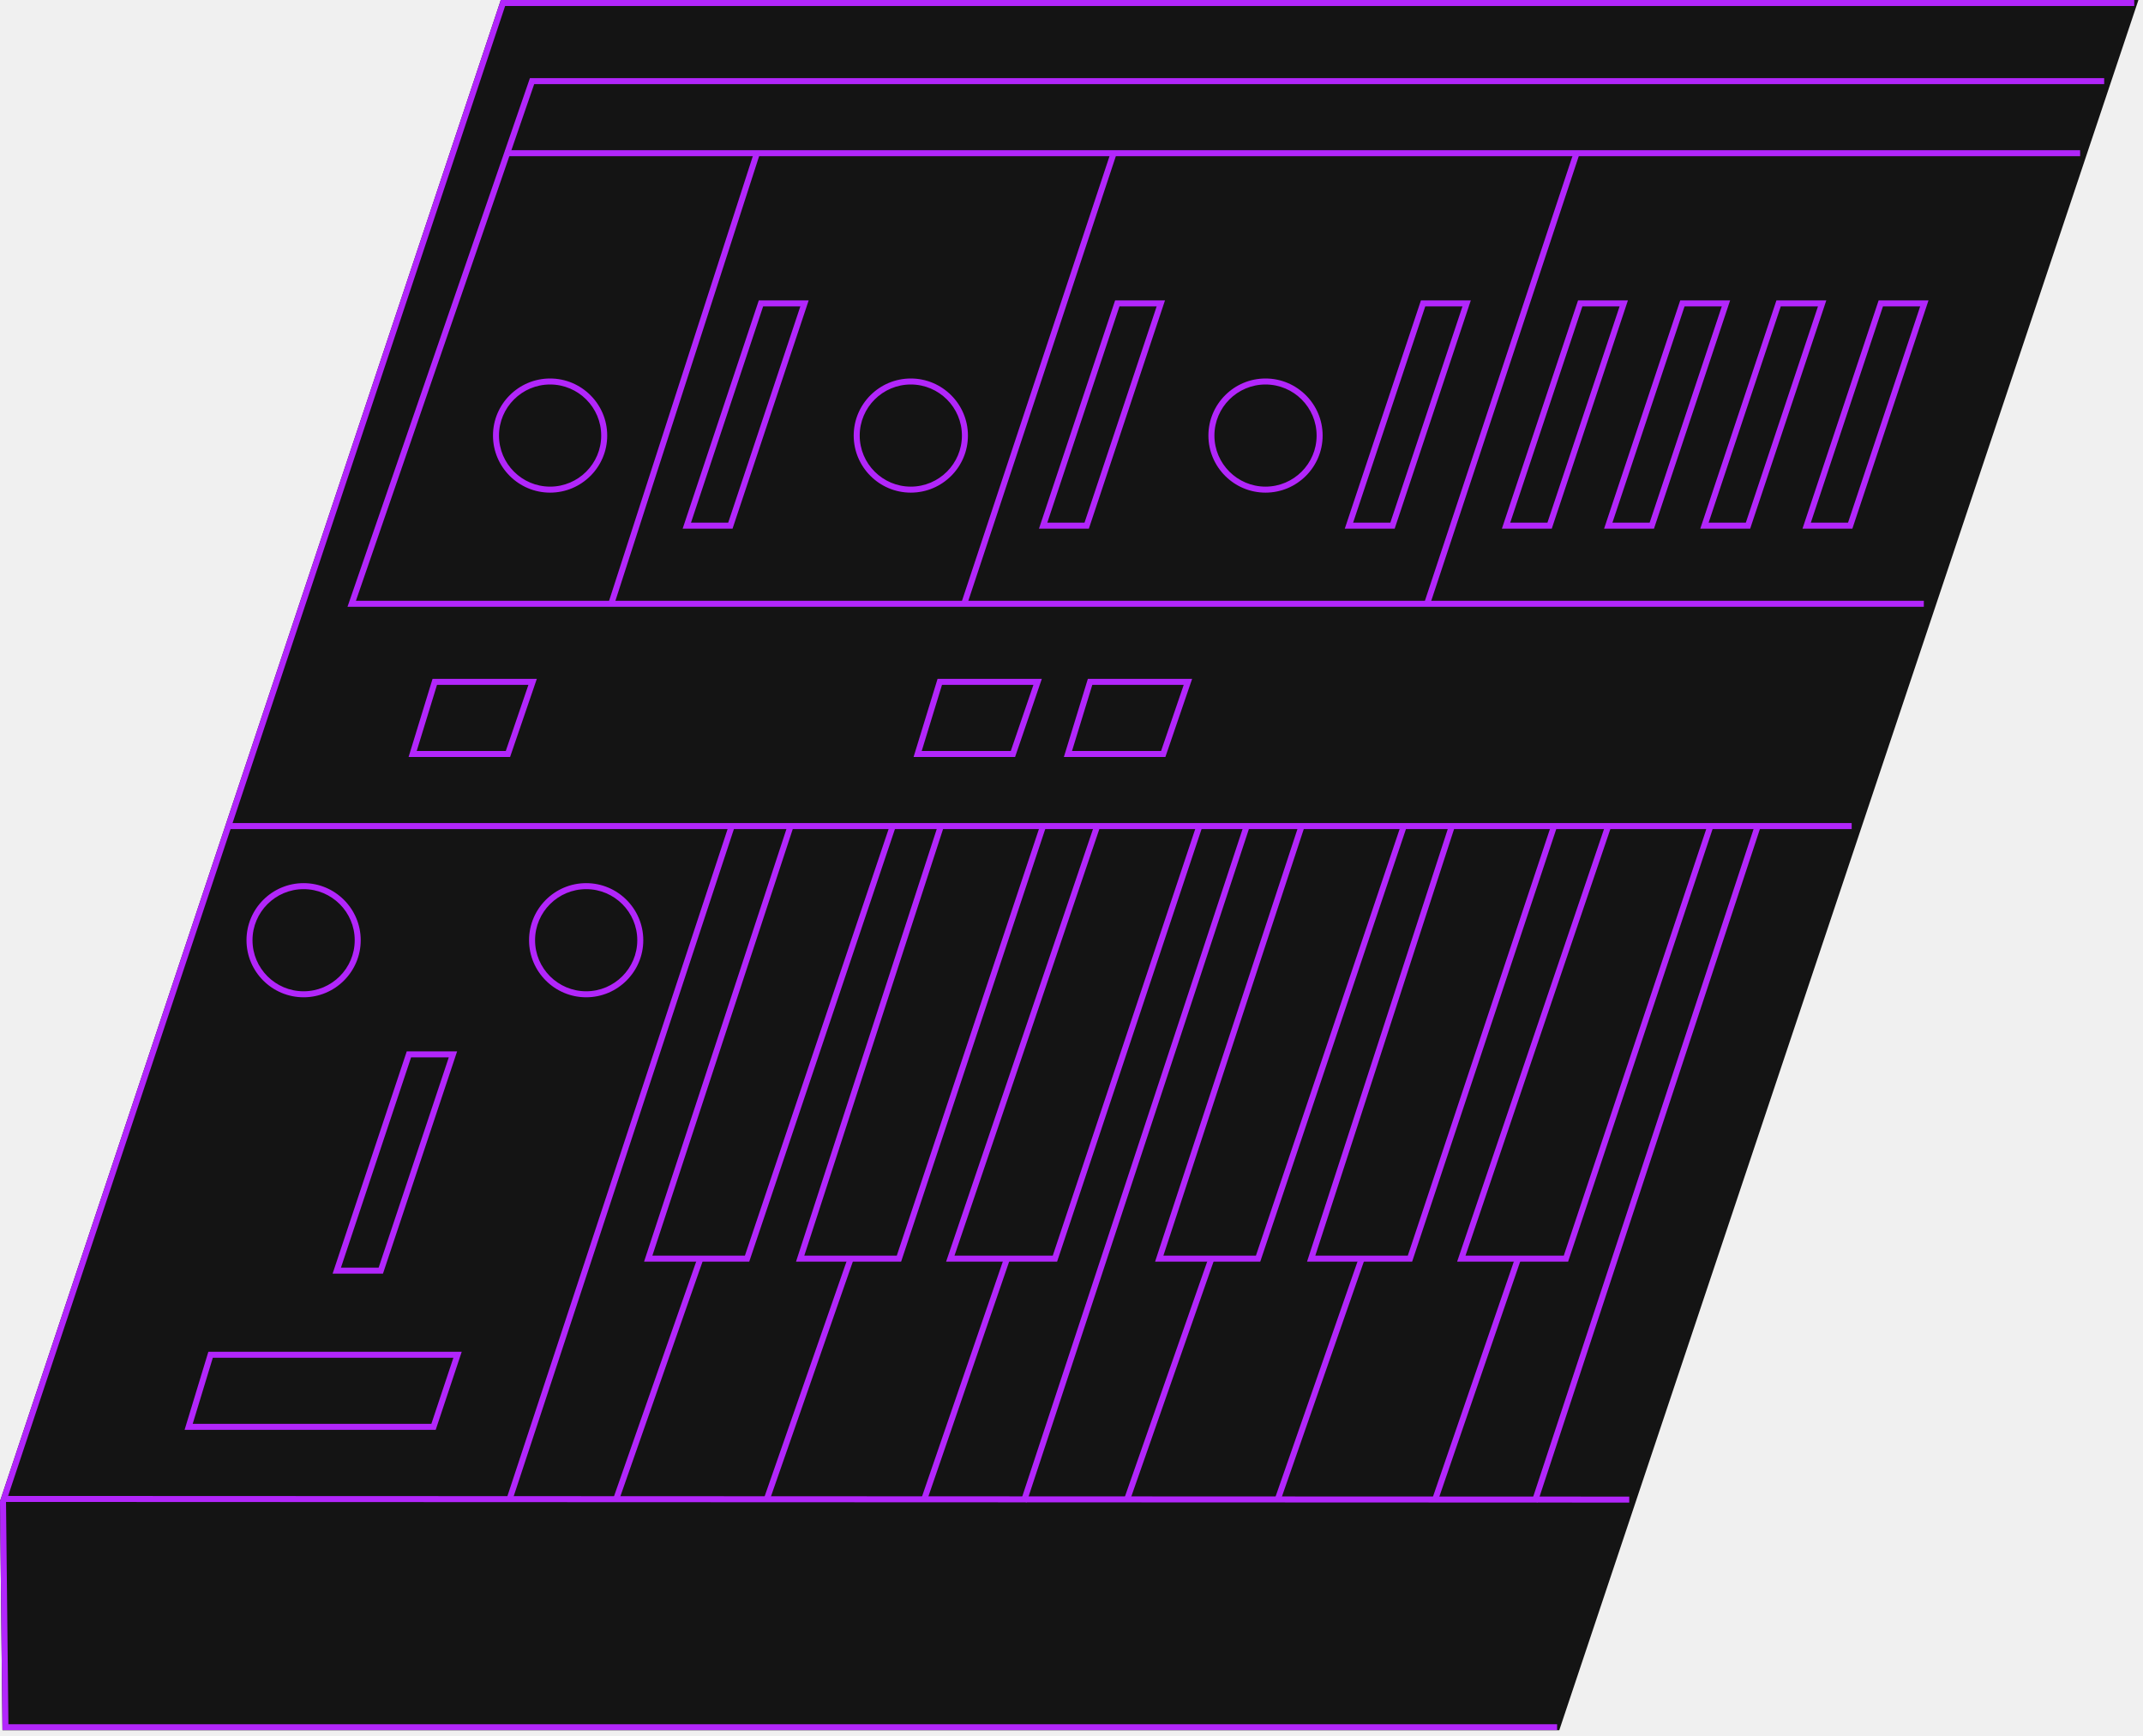
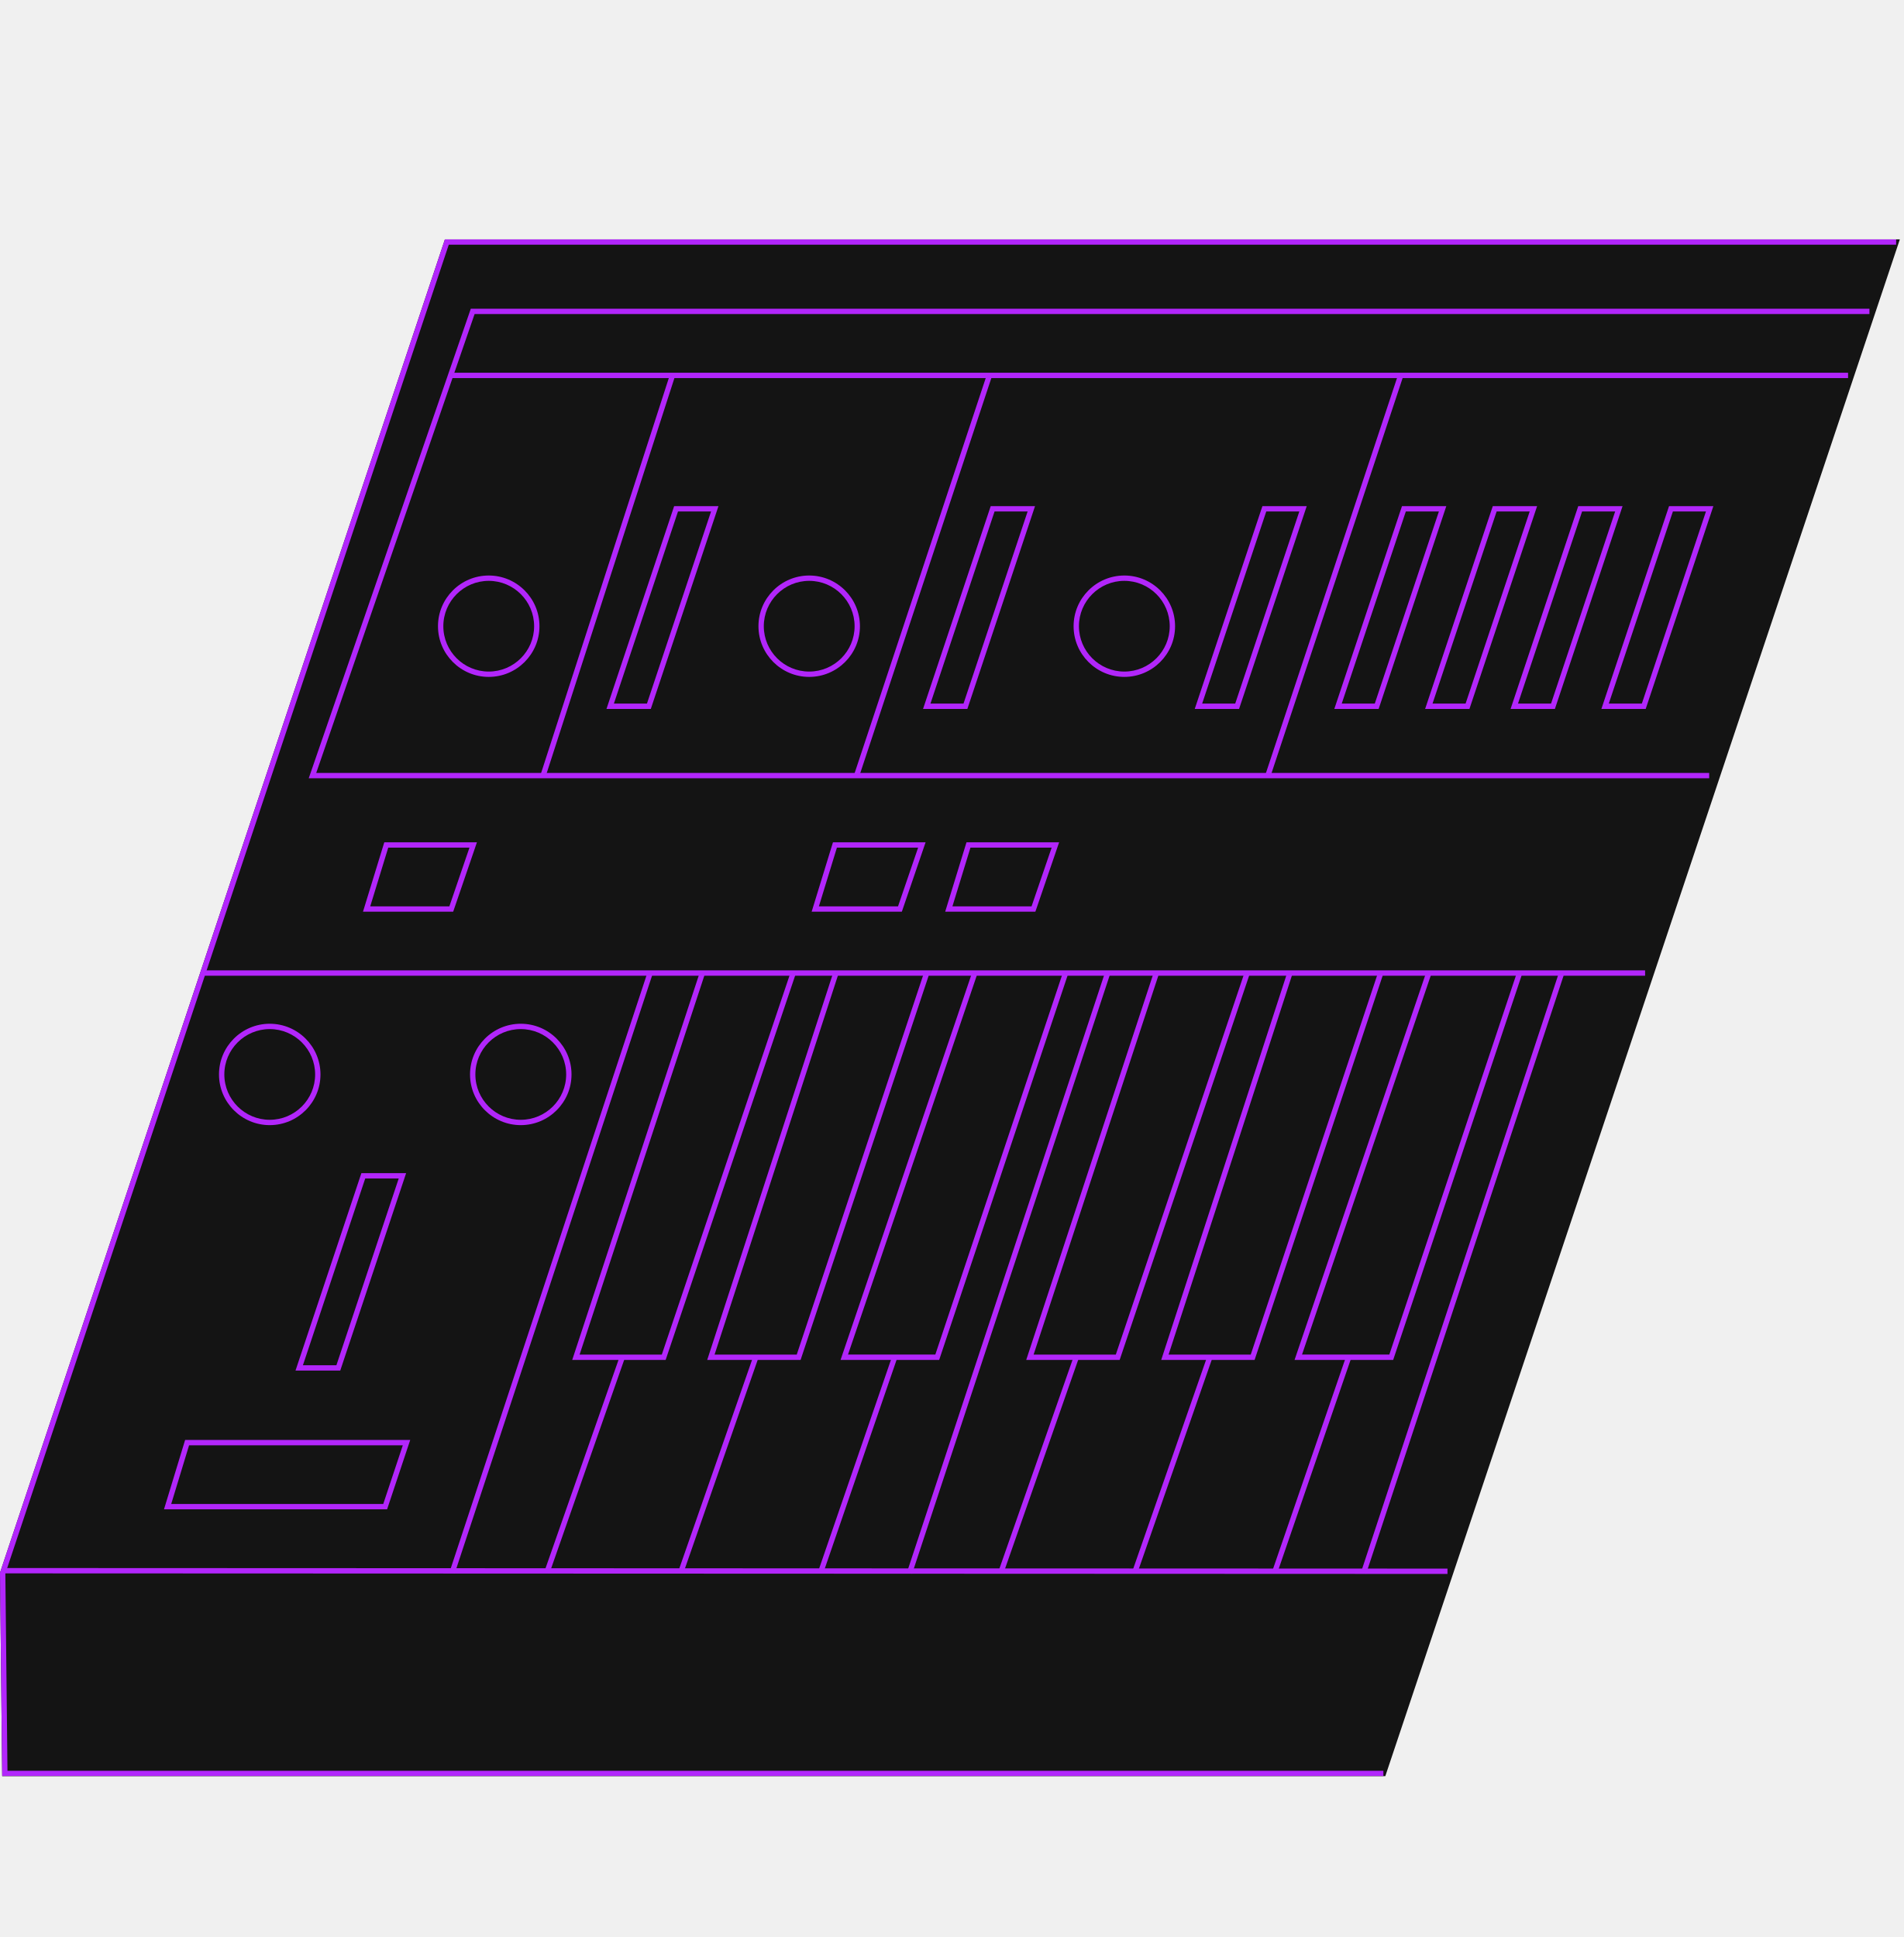
- <svg xmlns="http://www.w3.org/2000/svg" xmlns:xlink="http://www.w3.org/1999/xlink" width="342px" height="277px" viewBox="0 0 342 277" version="1.1">
+ <svg xmlns="http://www.w3.org/2000/svg" xmlns:xlink="http://www.w3.org/1999/xlink" width="342" height="348" viewBox="0 0 342 348">
  <defs>
-     <polygon id="path-1" points="0 276.099 341.268 276.099 341.268 0 0 0" />
+     <path id="a" d="M0 276.1h341.268V0H0z" />
+     <path id="c" d="M0 276.1h341.268V0H0z" />
+     <path id="e" d="M0 276.1h341.268V0H0z" />
+     <path id="g" d="M0 276.1h341.268V0H0z" />
+     <path id="i" d="M0 276.1h341.268V0H0z" />
+     <path id="k" d="M0 276.1h341.268V0H0z" />
+     <path id="m" d="M0 276.1h341.268V0H0z" />
+     <path id="o" d="M0 276.1h341.268V0H0z" />
+     <path id="q" d="M0 276.1h341.268V0H0z" />
+     <path id="s" d="M0 276.1h341.268V0H0z" />
+     <path id="u" d="M0 276.1h341.268V0H0z" />
+     <path id="w" d="M0 276.1h341.268V0H0z" />
+     <path id="y" d="M0 276.1h341.268V0H0z" />
+     <path id="A" d="M0 276.1h341.268V0H0z" />
+     <path id="C" d="M0 276.1h341.268V0H0z" />
+     <path id="E" d="M0 276.1h341.268V0H0z" />
+     <path id="G" d="M0 276.1h341.268V0H0z" />
+     <path id="I" d="M0 276.1h341.268V0H0z" />
  </defs>
-   <g id="Symbols" stroke="none" stroke-width="1" fill="none" fill-rule="evenodd">
-     <g id="sh-101-art">
-       <g id="Page-1">
-         <polygon id="Fill-1" fill="#141414" points="80.267 0.48 0.481 239.63 0.869 275.619 248.496 275.619 340.603 0.48" />
-         <path d="M79.921,0 L0.025,239.477 L0,239.554 L0.394,276.099 L248.842,276.099 L341.058,0.631 L341.269,0 L79.921,0 Z M0.961,239.704 L80.613,0.959 L339.936,0.959 L248.15,275.14 L1.344,275.14 L0.961,239.704 Z" id="Fill-2" fill="#141414" />
-         <polygon id="Fill-3" fill="#B226FB" points="260.009 239.773 0.96 239.67 0.96 238.711 260.009 238.815" />
-         <polygon id="Fill-4" fill="#B226FB" points="81.689 239.641 80.779 239.342 116.356 131.569 117.266 131.868" />
-         <polygon id="Fill-5" fill="#B226FB" points="163.839 239.744 162.929 239.445 198.442 131.865 199.353 132.164" />
-         <polygon id="Fill-6" fill="#B226FB" points="245.392 239.744 244.481 239.445 279.994 131.865 280.906 132.164" />
-         <polygon id="Fill-7" fill="#B226FB" points="36.46 132.298 295.509 132.298 295.509 131.339 36.46 131.339" />
-         <polygon id="Fill-8" fill="#B226FB" points="122.737 239.649 121.832 239.334 135.31 200.685 136.214 201.001" />
-         <polygon id="Fill-9" fill="#B226FB" points="143.81 201.322 127.037 201.322 149.697 131.671 150.61 131.966 128.358 200.364 143.118 200.364 166.009 131.667 166.919 131.97" />
-         <polygon id="Fill-10" fill="#B226FB" points="98.696 239.65 97.791 239.333 111.324 200.684 112.229 201.002" />
-         <polygon id="Fill-11" fill="#B226FB" points="119.57 201.322 102.788 201.322 125.712 131.669 126.623 131.968 104.113 200.364 118.88 200.364 142.023 131.666 142.933 131.971" />
-         <polygon id="Fill-12" fill="#B226FB" points="147.866 239.647 146.96 239.336 160.254 200.687 161.16 200.999" />
-         <polygon id="Fill-13" fill="#B226FB" points="168.703 201.322 150.99 201.322 151.205 200.689 174.644 131.664 175.554 131.973 152.328 200.364 168.011 200.364 190.954 131.667 191.865 131.97" />
-         <polygon id="Fill-14" fill="#B226FB" points="204.29 239.649 203.385 239.334 216.862 200.685 217.767 201.001" />
-         <polygon id="Fill-15" fill="#B226FB" points="225.363 201.322 208.59 201.322 231.25 131.671 232.162 131.966 209.911 200.364 224.671 200.364 247.561 131.667 248.472 131.97" />
-         <polygon id="Fill-16" fill="#B226FB" points="180.248 239.65 179.344 239.333 192.877 200.684 193.781 201.002" />
-         <polygon id="Fill-17" fill="#B226FB" points="201.123 201.322 184.34 201.322 207.264 131.669 208.176 131.968 185.665 200.364 200.433 200.364 223.576 131.666 224.485 131.971" />
-         <polygon id="Fill-18" fill="#B226FB" points="229.419 239.647 228.512 239.336 241.806 200.687 242.713 200.999" />
-         <polygon id="Fill-19" fill="#B226FB" points="250.256 201.322 232.542 201.322 232.757 200.689 256.197 131.664 257.106 131.973 233.881 200.364 249.564 200.364 272.506 131.667 273.418 131.97" />
-         <path d="M66.504,119.835 L80.718,119.835 L84.328,109.289 L69.74,109.289 L66.504,119.835 Z M81.404,120.793 L65.205,120.793 L69.03,108.331 L85.671,108.331 L81.404,120.793 Z" id="Fill-20" fill="#B226FB" />
-         <path d="M147.097,119.835 L161.311,119.835 L164.922,109.289 L150.333,109.289 L147.097,119.835 Z M161.997,120.793 L145.798,120.793 L149.623,108.331 L166.264,108.331 L161.997,120.793 Z" id="Fill-21" fill="#B226FB" />
-         <path d="M171.083,119.835 L185.297,119.835 L188.908,109.289 L174.319,109.289 L171.083,119.835 Z M185.983,120.793 L169.784,120.793 L173.609,108.331 L190.25,108.331 L185.983,120.793 Z" id="Fill-22" fill="#B226FB" />
-         <path d="M145.356,61.355 C140.859,61.355 137.201,65.011 137.201,69.504 C137.201,73.997 140.859,77.653 145.356,77.653 C149.853,77.653 153.511,73.997 153.511,69.504 C153.511,65.011 149.853,61.355 145.356,61.355 Z M145.356,78.612 C140.331,78.612 136.242,74.526 136.242,69.504 C136.242,64.483 140.331,60.397 145.356,60.397 C150.382,60.397 154.471,64.483 154.471,69.504 C154.471,74.526 150.382,78.612 145.356,78.612 Z" id="Fill-23" fill="#B226FB" />
-         <path d="M201.963,61.355 C197.466,61.355 193.808,65.011 193.808,69.504 C193.808,73.997 197.466,77.653 201.963,77.653 C206.46,77.653 210.118,73.997 210.118,69.504 C210.118,65.011 206.46,61.355 201.963,61.355 M201.963,78.612 C196.938,78.612 192.849,74.526 192.849,69.504 C192.849,64.483 196.938,60.397 201.963,60.397 C206.989,60.397 211.078,64.483 211.078,69.504 C211.078,74.526 206.989,78.612 201.963,78.612" id="Fill-25" fill="#B226FB" />
-         <mask id="mask-2" fill="white">
-           <use xlink:href="#path-1" />
-         </mask>
-         <g id="Clip-28" />
-         <polygon id="Fill-27" fill="#B226FB" mask="url(#mask-2)" points="80.594 24.926 331.967 24.926 331.967 23.967 80.594 23.967" />
-         <polygon id="Fill-29" fill="#B226FB" mask="url(#mask-2)" points="98.072 96.302 97.159 96.008 120.344 24.288 121.257 24.582" />
-         <polygon id="Fill-30" fill="#B226FB" mask="url(#mask-2)" points="154.279 96.642 153.368 96.341 177.277 24.284 178.187 24.586" />
-         <polygon id="Fill-31" fill="#B226FB" mask="url(#mask-2)" points="307.022 96.826 55.456 96.826 84.57 12.463 335.805 12.463 335.805 13.421 85.253 13.421 56.801 95.868 307.022 95.868" />
-         <path d="M110.274,83.405 L116.213,83.405 L127.726,48.893 L121.788,48.893 L110.274,83.405 Z M116.904,84.364 L108.943,84.364 L121.096,47.934 L129.057,47.934 L116.904,84.364 Z" id="Fill-32" fill="#B226FB" mask="url(#mask-2)" />
-         <path d="M167.138,83.405 L173.076,83.405 L184.591,48.893 L178.652,48.893 L167.138,83.405 Z M173.768,84.364 L165.808,84.364 L177.96,47.934 L185.921,47.934 L173.768,84.364 Z" id="Fill-33" fill="#B226FB" mask="url(#mask-2)" />
-         <polygon id="Fill-34" fill="#B226FB" mask="url(#mask-2)" points="228.156 96.642 227.245 96.341 251.154 24.284 252.064 24.586" />
-         <path d="M241.015,83.405 L246.953,83.405 L258.468,48.893 L252.529,48.893 L241.015,83.405 Z M247.645,84.364 L239.685,84.364 L251.837,47.934 L259.798,47.934 L247.645,84.364 Z" id="Fill-35" fill="#B226FB" mask="url(#mask-2)" />
-         <path d="M257.326,83.405 L263.264,83.405 L274.778,48.893 L268.839,48.893 L257.326,83.405 Z M263.956,84.364 L255.995,84.364 L268.147,47.934 L276.109,47.934 L263.956,84.364 Z" id="Fill-36" fill="#B226FB" mask="url(#mask-2)" />
-         <path d="M272.677,83.405 L278.615,83.405 L290.129,48.893 L284.19,48.893 L272.677,83.405 Z M279.307,84.364 L271.346,84.364 L283.498,47.934 L291.46,47.934 L279.307,84.364 Z" id="Fill-37" fill="#B226FB" mask="url(#mask-2)" />
-         <path d="M288.987,83.405 L294.925,83.405 L306.44,48.893 L300.501,48.893 L288.987,83.405 Z M295.617,84.364 L287.657,84.364 L299.809,47.934 L307.77,47.934 L295.617,84.364 Z" id="Fill-38" fill="#B226FB" mask="url(#mask-2)" />
-         <path d="M54.412,202.281 L60.427,202.281 L71.621,168.727 L65.605,168.727 L54.412,202.281 Z M61.118,203.24 L53.081,203.24 L64.914,167.769 L72.951,167.769 L61.118,203.24 Z" id="Fill-39" fill="#B226FB" mask="url(#mask-2)" />
-         <path d="M215.943,83.405 L221.882,83.405 L233.396,48.893 L227.458,48.893 L215.943,83.405 Z M222.574,84.364 L214.613,84.364 L226.766,47.934 L234.726,47.934 L222.574,84.364 Z" id="Fill-40" fill="#B226FB" mask="url(#mask-2)" />
-         <path d="M87.79,61.355 C83.293,61.355 79.635,65.011 79.635,69.504 C79.635,73.997 83.293,77.653 87.79,77.653 C92.287,77.653 95.945,73.997 95.945,69.504 C95.945,65.011 92.287,61.355 87.79,61.355 M87.79,78.612 C82.764,78.612 78.675,74.526 78.675,69.504 C78.675,64.483 82.764,60.397 87.79,60.397 C92.815,60.397 96.904,64.483 96.904,69.504 C96.904,74.526 92.815,78.612 87.79,78.612" id="Fill-41" fill="#B226FB" mask="url(#mask-2)" />
-         <path d="M48.453,141.884 C43.956,141.884 40.297,145.54 40.297,150.033 C40.297,154.526 43.956,158.182 48.453,158.182 C52.95,158.182 56.608,154.526 56.608,150.033 C56.608,145.54 52.95,141.884 48.453,141.884 M48.453,159.14 C43.427,159.14 39.338,155.055 39.338,150.033 C39.338,145.012 43.427,140.926 48.453,140.926 C53.478,140.926 57.567,145.012 57.567,150.033 C57.567,155.055 53.478,159.14 48.453,159.14" id="Fill-42" fill="#B226FB" mask="url(#mask-2)" />
-         <path d="M93.546,141.884 C89.05,141.884 85.391,145.54 85.391,150.033 C85.391,154.526 89.05,158.182 93.546,158.182 C98.043,158.182 101.702,154.526 101.702,150.033 C101.702,145.54 98.043,141.884 93.546,141.884 M93.546,159.14 C88.521,159.14 84.432,155.055 84.432,150.033 C84.432,145.012 88.521,140.926 93.546,140.926 C98.572,140.926 102.661,145.012 102.661,150.033 C102.661,155.055 98.572,159.14 93.546,159.14" id="Fill-43" fill="#B226FB" mask="url(#mask-2)" />
-         <path d="M30.754,227.207 L68.842,227.207 L72.357,216.661 L33.964,216.661 L30.754,227.207 Z M69.534,228.165 L29.458,228.165 L33.253,215.702 L73.688,215.702 L69.534,228.165 Z" id="Fill-44" fill="#B226FB" mask="url(#mask-2)" />
-         <polygon id="Fill-45" fill="#B226FB" mask="url(#mask-2)" points="248.496 276.099 0.393 276.099 0 239.554 0.025 239.478 79.921 0 340.602 0 340.602 0.959 80.613 0.959 0.961 239.704 1.343 275.14 248.496 275.14" />
-       </g>
+   <g fill="none" fill-rule="evenodd">
+     <path fill="#141414" fill-rule="nonzero" d="M80.267 43.48L.481 282.63l.388 35.99h247.627l92.107-275.14z" />
+     <path d="M79.92 43L.026 282.477l-.025.077.394 36.545h248.448l92.216-275.468.21-.631H79.922zM.96 282.704L80.614 43.959h259.323L248.15 318.14H1.344L.96 282.704z" fill="#141414" fill-rule="nonzero" />
+     <path fill="#B226FB" fill-rule="nonzero" d="M260.01 282.773L.96 282.67v-.959l259.05.104z" />
+     <path fill="#B226FB" fill-rule="nonzero" d="M81.69 282.641l-.911-.299 35.577-107.773.91.299zm82.15.103l-.911-.299 35.513-107.58.911.3zm81.552 0l-.91-.299 35.512-107.58.912.3z" />
+     <path fill="#B226FB" fill-rule="nonzero" d="M36.46 175.298h259.049v-.96H36.459zm86.277 107.351l-.905-.315 13.478-38.649.904.316z" />
+     <path fill="#B226FB" fill-rule="nonzero" d="M143.81 244.322h-16.773l22.66-69.651.913.295-22.252 68.398h14.76l22.89-68.697.911.303zM98.696 282.65l-.905-.317 13.533-38.649.905.318z" />
+     <path fill="#B226FB" fill-rule="nonzero" d="M119.57 244.322h-16.782l22.924-69.653.911.299-22.51 68.396h14.767l23.143-68.698.91.305zm28.296 38.325l-.906-.31 13.294-38.65.906.312z" />
+     <path fill="#B226FB" fill-rule="nonzero" d="M168.703 244.322H150.99l.215-.633 23.44-69.025.909.309-23.226 68.39h15.683l22.943-68.696.911.303zm35.587 38.327l-.905-.315 13.477-38.649.905.316z" />
+     <path fill="#B226FB" fill-rule="nonzero" d="M225.363 244.322H208.59l22.66-69.651.912.295-22.251 68.398h14.76l22.89-68.697.91.303zm-45.115 38.328l-.904-.317 13.533-38.649.904.318z" />
+     <path fill="#B226FB" fill-rule="nonzero" d="M201.123 244.322H184.34l22.924-69.653.912.299-22.51 68.396h14.767l23.143-68.698.91.305zm28.296 38.325l-.907-.31 13.294-38.65.907.312z" />
+     <path fill="#B226FB" fill-rule="nonzero" d="M250.256 244.322h-17.714l.215-.633 23.44-69.025.91.309-23.226 68.39h15.683l22.942-68.696.912.303zM66.504 162.835h14.214l3.61-10.546H69.74l-3.236 10.546zm14.9.958h-16.2l3.826-12.462h16.64l-4.266 12.462zm65.693-.958h14.214l3.61-10.546h-14.588l-3.236 10.546zm14.9.958h-16.2l3.826-12.462h16.64l-4.266 12.462zm9.086-.958h14.214l3.61-10.546H174.32l-3.236 10.546zm14.9.958h-16.2l3.826-12.462h16.64l-4.266 12.462zm-40.627-59.438c-4.497 0-8.155 3.656-8.155 8.15 0 4.492 3.658 8.148 8.155 8.148s8.155-3.656 8.155-8.149c0-4.493-3.658-8.149-8.155-8.149zm0 17.257c-5.025 0-9.114-4.086-9.114-9.108 0-5.021 4.089-9.107 9.114-9.107 5.026 0 9.115 4.086 9.115 9.107 0 5.022-4.09 9.108-9.115 9.108zm56.607-17.257c-4.497 0-8.155 3.656-8.155 8.15 0 4.492 3.658 8.148 8.155 8.148s8.155-3.656 8.155-8.149c0-4.493-3.658-8.149-8.155-8.149m0 17.257c-5.025 0-9.114-4.086-9.114-9.108 0-5.021 4.089-9.107 9.114-9.107 5.026 0 9.115 4.086 9.115 9.107 0 5.022-4.09 9.108-9.115 9.108" />
+     <g transform="translate(0 43)">
+       <mask id="b" fill="#fff">
+         <use xlink:href="#a" />
+       </mask>
+       <path fill="#B226FB" fill-rule="nonzero" mask="url(#b)" d="M80.594 24.926h251.373v-.96H80.594z" />
+     </g>
+     <g transform="translate(0 43)">
+       <mask id="d" fill="#fff">
+         <use xlink:href="#c" />
+       </mask>
+       <path fill="#B226FB" fill-rule="nonzero" mask="url(#d)" d="M98.072 96.302l-.913-.294 23.185-71.72.913.294z" />
+     </g>
+     <g transform="translate(0 43)">
+       <mask id="f" fill="#fff">
+         <use xlink:href="#e" />
+       </mask>
+       <path fill="#B226FB" fill-rule="nonzero" mask="url(#f)" d="M154.279 96.642l-.91-.301 23.908-72.057.91.302z" />
+     </g>
+     <g transform="translate(0 43)">
+       <mask id="h" fill="#fff">
+         <use xlink:href="#g" />
+       </mask>
+       <path fill="#B226FB" fill-rule="nonzero" mask="url(#h)" d="M307.022 96.826H55.456L84.57 12.463h251.235v.958H85.253L56.801 95.868h250.22z" />
+     </g>
+     <g transform="translate(0 43)">
+       <mask id="j" fill="#fff">
+         <use xlink:href="#i" />
+       </mask>
+       <path d="M110.274 83.405h5.939l11.513-34.512h-5.938l-11.514 34.512zm6.63.959h-7.961l12.153-36.43h7.96l-12.152 36.43z" fill="#B226FB" fill-rule="nonzero" mask="url(#j)" />
+     </g>
+     <g transform="translate(0 43)">
+       <mask id="l" fill="#fff">
+         <use xlink:href="#k" />
+       </mask>
+       <path d="M167.138 83.405h5.938l11.515-34.512h-5.94l-11.513 34.512zm6.63.959h-7.96l12.152-36.43h7.961l-12.153 36.43z" fill="#B226FB" fill-rule="nonzero" mask="url(#l)" />
+     </g>
+     <g transform="translate(0 43)">
+       <mask id="n" fill="#fff">
+         <use xlink:href="#m" />
+       </mask>
+       <path fill="#B226FB" fill-rule="nonzero" mask="url(#n)" d="M228.156 96.642l-.91-.301 23.908-72.057.91.302z" />
+     </g>
+     <g transform="translate(0 43)">
+       <mask id="p" fill="#fff">
+         <use xlink:href="#o" />
+       </mask>
+       <path d="M241.015 83.405h5.938l11.515-34.512h-5.94l-11.513 34.512zm6.63.959h-7.96l12.152-36.43h7.961l-12.153 36.43z" fill="#B226FB" fill-rule="nonzero" mask="url(#p)" />
+     </g>
+     <g transform="translate(0 43)">
+       <mask id="r" fill="#fff">
+         <use xlink:href="#q" />
+       </mask>
+       <path d="M257.326 83.405h5.938l11.514-34.512h-5.939l-11.513 34.512zm6.63.959h-7.96l12.151-36.43h7.962l-12.153 36.43z" fill="#B226FB" fill-rule="nonzero" mask="url(#r)" />
+     </g>
+     <g transform="translate(0 43)">
+       <mask id="t" fill="#fff">
+         <use xlink:href="#s" />
+       </mask>
+       <path d="M272.677 83.405h5.938l11.514-34.512h-5.939l-11.513 34.512zm6.63.959h-7.96l12.151-36.43h7.962l-12.153 36.43z" fill="#B226FB" fill-rule="nonzero" mask="url(#t)" />
+     </g>
+     <g transform="translate(0 43)">
+       <mask id="v" fill="#fff">
+         <use xlink:href="#u" />
+       </mask>
+       <path d="M288.987 83.405h5.938l11.515-34.512h-5.94l-11.513 34.512zm6.63.959h-7.96l12.152-36.43h7.961l-12.153 36.43z" fill="#B226FB" fill-rule="nonzero" mask="url(#v)" />
+     </g>
+     <g transform="translate(0 43)">
+       <mask id="x" fill="#fff">
+         <use xlink:href="#w" />
+       </mask>
+       <path d="M54.412 202.281h6.015l11.194-33.554h-6.016l-11.193 33.554zm6.706.959h-8.037l11.833-35.471h8.037l-11.833 35.47z" fill="#B226FB" fill-rule="nonzero" mask="url(#x)" />
+     </g>
+     <g transform="translate(0 43)">
+       <mask id="z" fill="#fff">
+         <use xlink:href="#y" />
+       </mask>
+       <path d="M215.943 83.405h5.94l11.513-34.512h-5.938l-11.515 34.512zm6.631.959h-7.961l12.153-36.43h7.96l-12.152 36.43z" fill="#B226FB" fill-rule="nonzero" mask="url(#z)" />
+     </g>
+     <g transform="translate(0 43)">
+       <mask id="B" fill="#fff">
+         <use xlink:href="#A" />
+       </mask>
+       <path d="M87.79 61.355c-4.497 0-8.155 3.656-8.155 8.15 0 4.492 3.658 8.148 8.155 8.148s8.155-3.656 8.155-8.149c0-4.493-3.658-8.149-8.155-8.149m0 17.257c-5.026 0-9.115-4.086-9.115-9.108 0-5.021 4.09-9.107 9.115-9.107s9.114 4.086 9.114 9.107c0 5.022-4.089 9.108-9.114 9.108" fill="#B226FB" fill-rule="nonzero" mask="url(#B)" />
+     </g>
+     <g transform="translate(0 43)">
+       <mask id="D" fill="#fff">
+         <use xlink:href="#C" />
+       </mask>
+       <path d="M48.453 141.884c-4.497 0-8.156 3.656-8.156 8.15 0 4.492 3.659 8.148 8.156 8.148 4.497 0 8.155-3.656 8.155-8.149 0-4.493-3.658-8.149-8.155-8.149m0 17.256c-5.026 0-9.115-4.085-9.115-9.107 0-5.021 4.09-9.107 9.115-9.107s9.114 4.086 9.114 9.107c0 5.022-4.089 9.107-9.114 9.107" fill="#B226FB" fill-rule="nonzero" mask="url(#D)" />
+     </g>
+     <g transform="translate(0 43)">
+       <mask id="F" fill="#fff">
+         <use xlink:href="#E" />
+       </mask>
+       <path d="M93.546 141.884c-4.496 0-8.155 3.656-8.155 8.15 0 4.492 3.659 8.148 8.155 8.148 4.497 0 8.156-3.656 8.156-8.149 0-4.493-3.659-8.149-8.156-8.149m0 17.256c-5.025 0-9.114-4.085-9.114-9.107 0-5.021 4.089-9.107 9.114-9.107 5.026 0 9.115 4.086 9.115 9.107 0 5.022-4.089 9.107-9.115 9.107" fill="#B226FB" fill-rule="nonzero" mask="url(#F)" />
+     </g>
+     <g transform="translate(0 43)">
+       <mask id="H" fill="#fff">
+         <use xlink:href="#G" />
+       </mask>
+       <path d="M30.754 227.207h38.088l3.515-10.546H33.964l-3.21 10.546zm38.78.958H29.458l3.795-12.463h40.435l-4.154 12.463z" fill="#B226FB" fill-rule="nonzero" mask="url(#H)" />
+     </g>
+     <g transform="translate(0 43)">
+       <mask id="J" fill="#fff">
+         <use xlink:href="#I" />
+       </mask>
+       <path fill="#B226FB" fill-rule="nonzero" mask="url(#J)" d="M248.496 276.1H.393L0 239.553l.025-.076L79.92 0h260.681v.959H80.613L.961 239.704l.382 35.436h247.153z" />
    </g>
  </g>
</svg>
